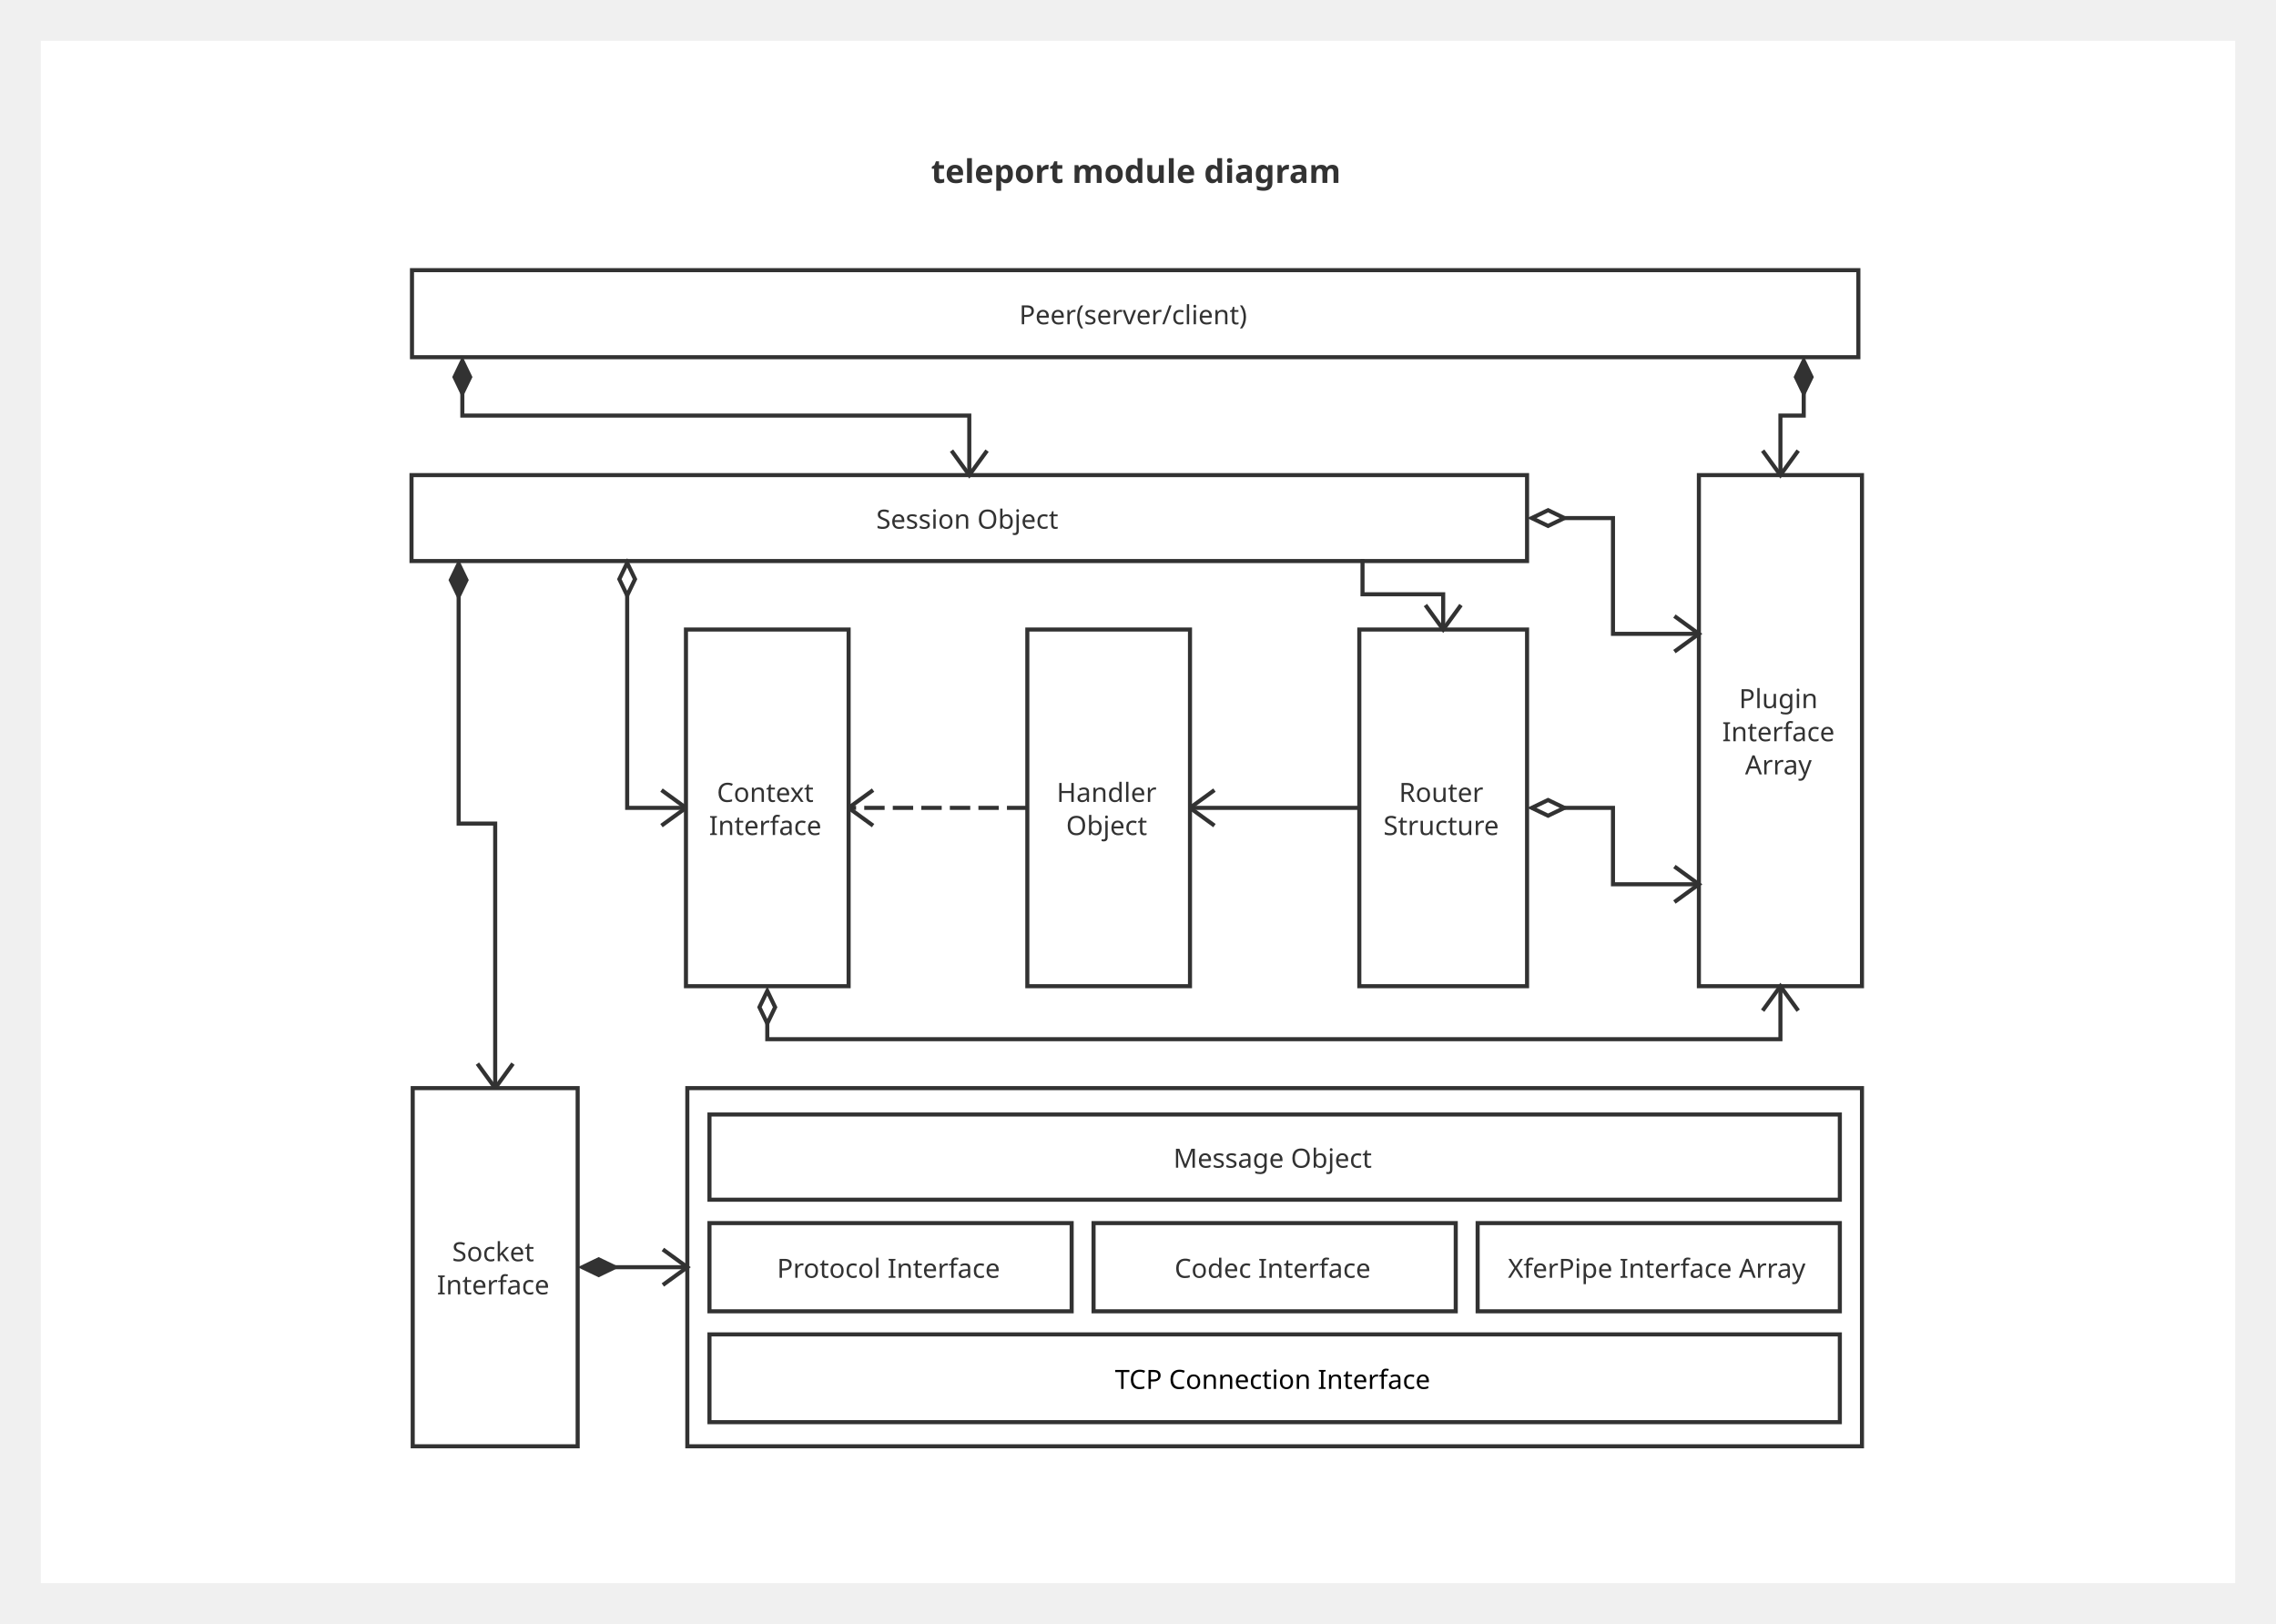
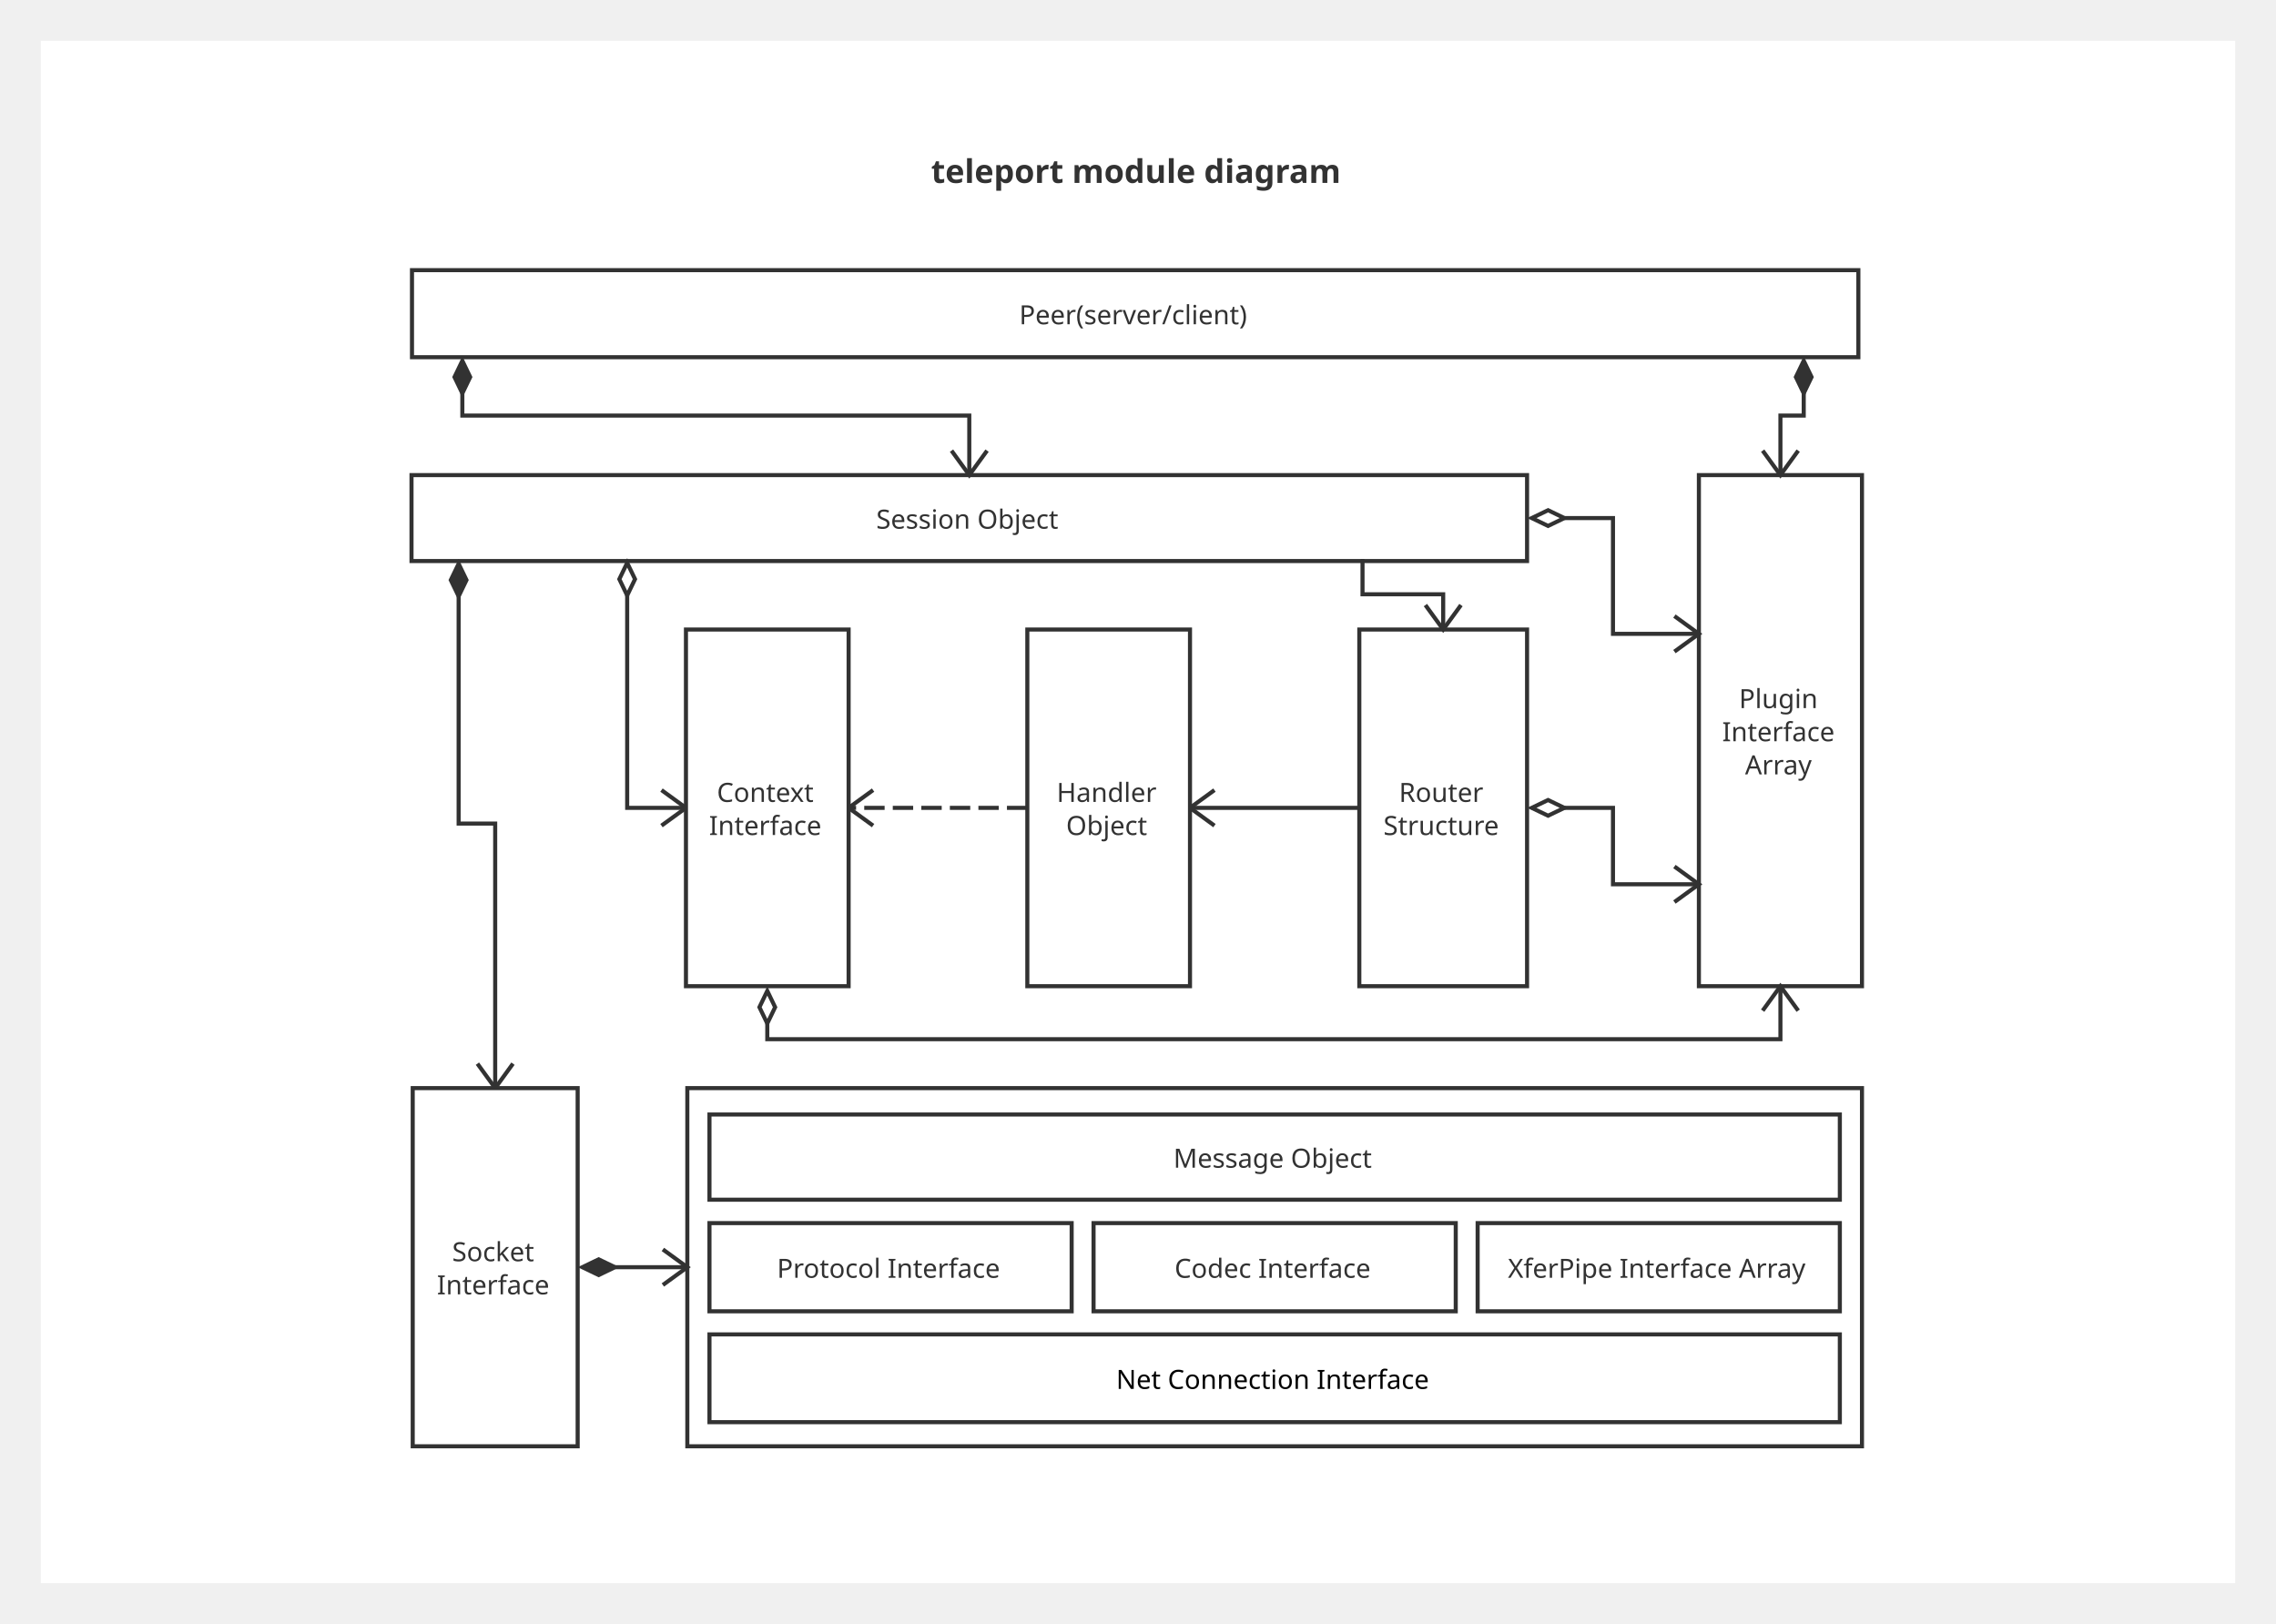
<svg xmlns="http://www.w3.org/2000/svg" id="processonSvg1000" viewBox="125.204 133.333 1116.463 796.667" width="1116.463" height="796.667">
  <defs id="ProcessOnDefs1001">
    <marker id="ProcessOnMarker1045" markerUnits="userSpaceOnUse" orient="auto" markerWidth="20.61" markerHeight="10.888" viewBox="-2.305 -1.591 20.61 10.888" refX="16.0" refY="3.853">
      <path id="ProcessOnPath1046" d="M0 3.853L8.0 0L16.0 3.853L8.0 7.705Z" stroke="#323232" stroke-width="2.0" fill="#323232" />
    </marker>
    <marker id="ProcessOnMarker1047" markerUnits="userSpaceOnUse" orient="auto" markerWidth="14.289" markerHeight="19.055" viewBox="-0.588 -0.809 14.289 19.055" refX="12.0" refY="8.719">
      <path id="ProcessOnPath1048" d="M0 0L12.0 8.719L0 17.437" stroke="#323232" stroke-width="2.0" fill="none" transform="matrix(1.0,0.0,0.0,1.0,0.0,0.0)" />
    </marker>
    <marker id="ProcessOnMarker1051" markerUnits="userSpaceOnUse" orient="auto" markerWidth="20.61" markerHeight="10.888" viewBox="-2.305 -1.591 20.61 10.888" refX="16.0" refY="3.853">
      <path id="ProcessOnPath1052" d="M0 3.853L8.0 0L16.0 3.853L8.0 7.705Z" stroke="#323232" stroke-width="2.0" fill="#fff" />
    </marker>
    <marker id="ProcessOnMarker1053" markerUnits="userSpaceOnUse" orient="auto" markerWidth="14.289" markerHeight="19.055" viewBox="-0.588 -0.809 14.289 19.055" refX="12.0" refY="8.719">
      <path id="ProcessOnPath1054" d="M0 0L12.0 8.719L0 17.437" stroke="#323232" stroke-width="2.0" fill="none" transform="matrix(1.0,0.0,0.0,1.0,0.0,0.0)" />
    </marker>
    <marker id="ProcessOnMarker1062" markerUnits="userSpaceOnUse" orient="auto" markerWidth="20.61" markerHeight="10.888" viewBox="-2.305 -1.591 20.61 10.888" refX="16.0" refY="3.853">
      <path id="ProcessOnPath1063" d="M0 3.853L8.0 0L16.0 3.853L8.0 7.705Z" stroke="#323232" stroke-width="2.0" fill="#323232" />
    </marker>
    <marker id="ProcessOnMarker1064" markerUnits="userSpaceOnUse" orient="auto" markerWidth="14.289" markerHeight="19.055" viewBox="-0.588 -0.809 14.289 19.055" refX="12.0" refY="8.719">
      <path id="ProcessOnPath1065" d="M0 0L12.0 8.719L0 17.437" stroke="#323232" stroke-width="2.0" fill="none" transform="matrix(1.0,0.0,0.0,1.0,0.0,0.0)" />
    </marker>
    <marker id="ProcessOnMarker1068" markerUnits="userSpaceOnUse" orient="auto" markerWidth="14.289" markerHeight="19.055" viewBox="-0.588 -0.809 14.289 19.055" refX="12.0" refY="8.719">
      <path id="ProcessOnPath1069" d="M0 0L12.0 8.719L0 17.437" stroke="#323232" stroke-width="2.0" fill="none" transform="matrix(1.0,0.0,0.0,1.0,0.0,0.0)" />
    </marker>
    <marker id="ProcessOnMarker1072" markerUnits="userSpaceOnUse" orient="auto" markerWidth="14.289" markerHeight="19.055" viewBox="-0.588 -0.809 14.289 19.055" refX="12.0" refY="8.719">
      <path id="ProcessOnPath1073" d="M0 0L12.0 8.719L0 17.437" stroke="#323232" stroke-width="2.0" fill="none" transform="matrix(1.0,0.0,0.0,1.0,0.0,0.0)" />
    </marker>
    <marker id="ProcessOnMarker1091" markerUnits="userSpaceOnUse" orient="auto" markerWidth="14.289" markerHeight="19.055" viewBox="-0.588 -0.809 14.289 19.055" refX="12.0" refY="8.719">
      <path id="ProcessOnPath1092" d="M0 0L12.0 8.719L0 17.437" stroke="#323232" stroke-width="2.0" fill="none" transform="matrix(1.0,0.0,0.0,1.0,0.0,0.0)" />
    </marker>
    <marker id="ProcessOnMarker1099" markerUnits="userSpaceOnUse" orient="auto" markerWidth="20.61" markerHeight="10.888" viewBox="-2.305 -1.591 20.61 10.888" refX="16.0" refY="3.853">
      <path id="ProcessOnPath1100" d="M0 3.853L8.0 0L16.0 3.853L8.0 7.705Z" stroke="#323232" stroke-width="2.0" fill="#323232" />
    </marker>
    <marker id="ProcessOnMarker1101" markerUnits="userSpaceOnUse" orient="auto" markerWidth="14.289" markerHeight="19.055" viewBox="-0.588 -0.809 14.289 19.055" refX="12.0" refY="8.719">
      <path id="ProcessOnPath1102" d="M0 0L12.0 8.719L0 17.437" stroke="#323232" stroke-width="2.0" fill="none" transform="matrix(1.0,0.0,0.0,1.0,0.0,0.0)" />
    </marker>
    <marker id="ProcessOnMarker1105" markerUnits="userSpaceOnUse" orient="auto" markerWidth="20.61" markerHeight="10.888" viewBox="-2.305 -1.591 20.61 10.888" refX="16.0" refY="3.853">
      <path id="ProcessOnPath1106" d="M0 3.853L8.0 0L16.0 3.853L8.0 7.705Z" stroke="#323232" stroke-width="2.0" fill="#323232" />
    </marker>
    <marker id="ProcessOnMarker1107" markerUnits="userSpaceOnUse" orient="auto" markerWidth="14.289" markerHeight="19.055" viewBox="-0.588 -0.809 14.289 19.055" refX="12.0" refY="8.719">
      <path id="ProcessOnPath1108" d="M0 0L12.0 8.719L0 17.437" stroke="#323232" stroke-width="2.0" fill="none" transform="matrix(1.0,0.0,0.0,1.0,0.0,0.0)" />
    </marker>
    <marker id="ProcessOnMarker1111" markerUnits="userSpaceOnUse" orient="auto" markerWidth="20.61" markerHeight="10.888" viewBox="-2.305 -1.591 20.61 10.888" refX="16.0" refY="3.853">
      <path id="ProcessOnPath1112" d="M0 3.853L8.0 0L16.0 3.853L8.0 7.705Z" stroke="#323232" stroke-width="2.0" fill="#fff" />
    </marker>
    <marker id="ProcessOnMarker1113" markerUnits="userSpaceOnUse" orient="auto" markerWidth="14.289" markerHeight="19.055" viewBox="-0.588 -0.809 14.289 19.055" refX="12.0" refY="8.719">
      <path id="ProcessOnPath1114" d="M0 0L12.0 8.719L0 17.437" stroke="#323232" stroke-width="2.0" fill="none" transform="matrix(1.0,0.0,0.0,1.0,0.0,0.0)" />
    </marker>
    <marker id="ProcessOnMarker1117" markerUnits="userSpaceOnUse" orient="auto" markerWidth="20.61" markerHeight="10.888" viewBox="-2.305 -1.591 20.61 10.888" refX="16.0" refY="3.853">
      <path id="ProcessOnPath1118" d="M0 3.853L8.0 0L16.0 3.853L8.0 7.705Z" stroke="#323232" stroke-width="2.0" fill="#fff" />
    </marker>
    <marker id="ProcessOnMarker1119" markerUnits="userSpaceOnUse" orient="auto" markerWidth="14.289" markerHeight="19.055" viewBox="-0.588 -0.809 14.289 19.055" refX="12.0" refY="8.719">
      <path id="ProcessOnPath1120" d="M0 0L12.0 8.719L0 17.437" stroke="#323232" stroke-width="2.0" fill="none" transform="matrix(1.0,0.0,0.0,1.0,0.0,0.0)" />
    </marker>
    <marker id="ProcessOnMarker1123" markerUnits="userSpaceOnUse" orient="auto" markerWidth="20.61" markerHeight="10.888" viewBox="-2.305 -1.591 20.61 10.888" refX="16.0" refY="3.853">
      <path id="ProcessOnPath1124" d="M0 3.853L8.0 0L16.0 3.853L8.0 7.705Z" stroke="#323232" stroke-width="2.0" fill="#fff" />
    </marker>
    <marker id="ProcessOnMarker1125" markerUnits="userSpaceOnUse" orient="auto" markerWidth="14.289" markerHeight="19.055" viewBox="-0.588 -0.809 14.289 19.055" refX="12.0" refY="8.719">
      <path id="ProcessOnPath1126" d="M0 0L12.0 8.719L0 17.437" stroke="#323232" stroke-width="2.0" fill="none" transform="matrix(1.0,0.0,0.0,1.0,0.0,0.0)" />
    </marker>
  </defs>
  <g id="ProcessOnG1002">
    <path id="ProcessOnPath1003" d="M125.204 133.333H1241.667V930.0H125.204V133.333Z" fill="none" />
    <g id="ProcessOnG1004">
      <g id="ProcessOnG1005" transform="matrix(1.0,0.0,0.0,1.0,145.2039,153.3333)" opacity="1.0">
        <path id="ProcessOnPath1006" d="M0.0 0.0L1076.463 0.0L1076.463 756.667L0.0 756.667Z" stroke="none" stroke-width="0.0" stroke-dasharray="none" opacity="1.0" fill="#ffffff" />
      </g>
      <g id="ProcessOnG1007" transform="matrix(1.0,0.0,0.0,1.0,462.3625,667.1458)" opacity="1.0">
        <path id="ProcessOnPath1008" d="M0.0 0.0L576.209 0.0L576.209 175.711L0.0 175.711Z" stroke="#323232" stroke-width="2.0" stroke-dasharray="none" opacity="1.0" fill="#ffffff" />
      </g>
      <g id="ProcessOnG1009" transform="matrix(1.0,0.0,0.0,1.0,958.5714,366.4116)" opacity="1.0">
        <path id="ProcessOnPath1010" d="M0.0 0.0L80.0 0.0L80.0 250.731L0.0 250.731Z" stroke="#323232" stroke-width="2.0" stroke-dasharray="none" opacity="1.0" fill="#ffffff" />
        <g id="ProcessOnG1011" transform="matrix(1.0,0.0,0.0,1.0,10.0,100.9906)">
          <text id="ProcessOnText1012" fill="#323232" font-size="13" x="29.0" y="13.325" font-family="微软雅黑" font-weight="normal" font-style="normal" text-decoration="none" family="微软雅黑" text-anchor="middle" size="13">Plugin</text>
          <text id="ProcessOnText1013" fill="#323232" font-size="13" x="29.0" y="29.575" font-family="微软雅黑" font-weight="normal" font-style="normal" text-decoration="none" family="微软雅黑" text-anchor="middle" size="13">Interface </text>
          <text id="ProcessOnText1014" fill="#323232" font-size="13" x="29.0" y="45.825" font-family="微软雅黑" font-weight="normal" font-style="normal" text-decoration="none" family="微软雅黑" text-anchor="middle" size="13">Array</text>
        </g>
      </g>
      <g id="ProcessOnG1015" transform="matrix(1.0,0.0,0.0,1.0,473.2217,680.0895)" opacity="1.0">
        <path id="ProcessOnPath1016" d="M0.0 0.0L554.491 0.0L554.491 41.801L0.0 41.801Z" stroke="#323232" stroke-width="2.0" stroke-dasharray="none" opacity="1.0" fill="#ffffff" />
        <g id="ProcessOnG1017" transform="matrix(1.0,0.0,0.0,1.0,10.0,12.77526)">
          <text id="ProcessOnText1018" fill="#323232" font-size="13" x="266.245" y="13.325" font-family="微软雅黑" font-weight="normal" font-style="normal" text-decoration="none" family="微软雅黑" text-anchor="middle" size="13">Message Object</text>
        </g>
      </g>
      <g id="ProcessOnG1019" transform="matrix(1.0,0.0,0.0,1.0,473.2217,733.3687)" opacity="1.0">
        <path id="ProcessOnPath1020" d="M0.0 0.0L177.669 0.0L177.669 43.266L0.0 43.266Z" stroke="#323232" stroke-width="2.0" stroke-dasharray="none" opacity="1.0" fill="#ffffff" />
        <g id="ProcessOnG1021" transform="matrix(1.0,0.0,0.0,1.0,10.0,13.5078)">
          <text id="ProcessOnText1022" fill="#323232" font-size="13" x="77.835" y="13.325" font-family="微软雅黑" font-weight="normal" font-style="normal" text-decoration="none" family="微软雅黑" text-anchor="middle" size="13">Protocol Interface</text>
        </g>
      </g>
      <g id="ProcessOnG1023" transform="matrix(1.0,0.0,0.0,1.0,661.6324,733.3687)" opacity="1.0">
        <path id="ProcessOnPath1024" d="M0.0 0.0L177.669 0.0L177.669 43.266L0.0 43.266Z" stroke="#323232" stroke-width="2.0" stroke-dasharray="none" opacity="1.0" fill="#ffffff" />
        <g id="ProcessOnG1025" transform="matrix(1.0,0.0,0.0,1.0,10.0,13.5078)">
          <text id="ProcessOnText1026" fill="#323232" font-size="13" x="77.835" y="13.325" font-family="微软雅黑" font-weight="normal" font-style="normal" text-decoration="none" family="微软雅黑" text-anchor="middle" size="13">Codec Interface</text>
        </g>
      </g>
      <g id="ProcessOnG1027" transform="matrix(1.0,0.0,0.0,1.0,850.0432,733.3687)" opacity="1.0">
        <path id="ProcessOnPath1028" d="M0.0 0.0L177.669 0.0L177.669 43.266L0.0 43.266Z" stroke="#323232" stroke-width="2.0" stroke-dasharray="none" opacity="1.0" fill="#ffffff" />
        <g id="ProcessOnG1029" transform="matrix(1.0,0.0,0.0,1.0,10.0,13.5078)">
          <text id="ProcessOnText1030" fill="#323232" font-size="13" x="77.835" y="13.325" font-family="微软雅黑" font-weight="normal" font-style="normal" text-decoration="none" family="微软雅黑" text-anchor="middle" size="13">XferPipe Interface Array</text>
        </g>
      </g>
      <g id="ProcessOnG1031" transform="matrix(1.0,0.0,0.0,1.0,520.1922,190.1374)" opacity="1.0">
        <path id="ProcessOnPath1032" d="M0.0 0.0L326.486 0.0L326.486 53.077L0.0 53.077Z" stroke="none" stroke-width="0.0" stroke-dasharray="none" opacity="1.0" fill="none" />
        <g id="ProcessOnG1033" transform="matrix(1.0,0.0,0.0,1.0,0.0,16.53846)">
          <text id="ProcessOnText1034" fill="#323232" font-size="16" x="162.243" y="16.4" font-family="微软雅黑" font-weight="bold" font-style="normal" text-decoration="none" family="微软雅黑" text-anchor="middle" size="16">teleport module diagram</text>
        </g>
      </g>
      <g id="ProcessOnG1035" transform="matrix(1.0,0.0,0.0,1.0,473.2217,787.9657)" opacity="1.0">
        <path id="ProcessOnPath1036" d="M0.0 0.0L554.491 0.0L554.491 43.06L0.0 43.06Z" stroke="#323232" stroke-width="2.0" stroke-dasharray="none" opacity="1.0" fill="#ffffff" />
        <g id="ProcessOnG1037" transform="matrix(1.0,0.0,0.0,1.0,10.0,13.40479)">
-           <text id="ProcessOnText1038" fill="#000000" font-size="13" x="266.245" y="13.325" font-family="微软雅黑" font-weight="normal" font-style="normal" text-decoration="none" family="微软雅黑" text-anchor="middle" size="13">TCP Connection Interface</text>
+           <text id="ProcessOnText1038" fill="#000000" font-size="13" x="266.245" y="13.325" font-family="微软雅黑" font-weight="normal" font-style="normal" text-decoration="none" family="微软雅黑" text-anchor="middle" size="13">Net Connection Interface</text>
        </g>
      </g>
      <g id="ProcessOnG1039" transform="matrix(1.0,0.0,0.0,1.0,327.0638,366.4116)" opacity="1.0">
        <path id="ProcessOnPath1040" d="M0.0 0.0L547.222 0.0L547.222 42.16L0.0 42.16Z" stroke="#323232" stroke-width="2.0" stroke-dasharray="none" opacity="1.0" fill="#ffffff" />
        <g id="ProcessOnG1041" transform="matrix(1.0,0.0,0.0,1.0,10.0,12.95493)">
          <text id="ProcessOnText1042" fill="#323232" font-size="13" x="262.611" y="13.325" font-family="微软雅黑" font-weight="normal" font-style="normal" text-decoration="none" family="微软雅黑" text-anchor="middle" size="13">Session Object</text>
        </g>
      </g>
      <g id="ProcessOnG1043">
        <path id="ProcessOnPath1044" d="M350.182 425.887L350.182 537.364L368.113 537.364L368.113 667.146" stroke="#323232" stroke-width="2.0" stroke-dasharray="none" fill="none" marker-start="url(#ProcessOnMarker1045)" marker-end="url(#ProcessOnMarker1047)" />
      </g>
      <g id="ProcessOnG1049">
        <path id="ProcessOnPath1050" d="M432.857 425.448L432.857 529.657L461.689 529.657" stroke="#323232" stroke-width="2.0" stroke-dasharray="none" fill="none" marker-start="url(#ProcessOnMarker1051)" marker-end="url(#ProcessOnMarker1053)" />
      </g>
      <g id="ProcessOnG1055" transform="matrix(1.0,0.0,0.0,1.0,327.6552,667.1458)" opacity="1.0">
        <path id="ProcessOnPath1056" d="M0.0 0.0L80.916 0.0L80.916 175.711L0.0 175.711Z" stroke="#323232" stroke-width="2.0" stroke-dasharray="none" opacity="1.0" fill="#ffffff" />
        <g id="ProcessOnG1057" transform="matrix(1.0,0.0,0.0,1.0,10.0,71.60567)">
          <text id="ProcessOnText1058" fill="#323232" font-size="13" x="29.458" y="13.325" font-family="微软雅黑" font-weight="normal" font-style="normal" text-decoration="none" family="微软雅黑" text-anchor="middle" size="13">Socket</text>
          <text id="ProcessOnText1059" fill="#323232" font-size="13" x="29.458" y="29.575" font-family="微软雅黑" font-weight="normal" font-style="normal" text-decoration="none" family="微软雅黑" text-anchor="middle" size="13">Interface</text>
        </g>
      </g>
      <g id="ProcessOnG1060">
        <path id="ProcessOnPath1061" d="M426.876 755.001L435.467 755.001L435.467 755.001L462.363 755.001" stroke="#323232" stroke-width="2.0" stroke-dasharray="none" fill="none" marker-start="url(#ProcessOnMarker1062)" marker-end="url(#ProcessOnMarker1064)" />
      </g>
      <g id="ProcessOnG1066">
        <path id="ProcessOnPath1067" d="M792.0 529.657L750.47 529.657L750.47 529.657L708.94 529.657" stroke="#323232" stroke-width="2.0" stroke-dasharray="none" fill="none" marker-end="url(#ProcessOnMarker1068)" />
      </g>
      <g id="ProcessOnG1070">
        <path id="ProcessOnPath1071" d="M629.146 529.657L585.315 529.657L585.315 529.657L541.483 529.657" stroke="#323232" stroke-width="2.0" stroke-dasharray="10.0 4.0" fill="none" marker-end="url(#ProcessOnMarker1072)" />
      </g>
      <g id="ProcessOnG1074" transform="matrix(1.0,0.0,0.0,1.0,461.6893,442.1711)" opacity="1.0">
        <path id="ProcessOnPath1075" d="M0.0 0.0L79.794 0.0L79.794 174.972L0.0 174.972Z" stroke="#323232" stroke-width="2.0" stroke-dasharray="none" opacity="1.0" fill="#ffffff" />
        <g id="ProcessOnG1076" transform="matrix(1.0,0.0,0.0,1.0,10.0,71.2359)">
          <text id="ProcessOnText1077" fill="#323232" font-size="13" x="28.897" y="13.325" font-family="微软雅黑" font-weight="normal" font-style="normal" text-decoration="none" family="微软雅黑" text-anchor="middle" size="13">Context</text>
          <text id="ProcessOnText1078" fill="#323232" font-size="13" x="28.897" y="29.575" font-family="微软雅黑" font-weight="normal" font-style="normal" text-decoration="none" family="微软雅黑" text-anchor="middle" size="13">Interface</text>
        </g>
      </g>
      <g id="ProcessOnG1079" transform="matrix(1.0,0.0,0.0,1.0,629.1464,442.1711)" opacity="1.0">
        <path id="ProcessOnPath1080" d="M0.0 0.0L79.794 0.0L79.794 174.972L0.0 174.972Z" stroke="#323232" stroke-width="2.0" stroke-dasharray="none" opacity="1.0" fill="#ffffff" />
        <g id="ProcessOnG1081" transform="matrix(1.0,0.0,0.0,1.0,10.0,71.2359)">
          <text id="ProcessOnText1082" fill="#323232" font-size="13" x="28.897" y="13.325" font-family="微软雅黑" font-weight="normal" font-style="normal" text-decoration="none" family="微软雅黑" text-anchor="middle" size="13">Handler </text>
          <text id="ProcessOnText1083" fill="#323232" font-size="13" x="28.897" y="29.575" font-family="微软雅黑" font-weight="normal" font-style="normal" text-decoration="none" family="微软雅黑" text-anchor="middle" size="13">Object</text>
        </g>
      </g>
      <g id="ProcessOnG1084" transform="matrix(1.0,0.0,0.0,1.0,792.0,442.1711)" opacity="1.0">
        <path id="ProcessOnPath1085" d="M0.0 0.0L82.286 0.0L82.286 174.972L0.0 174.972Z" stroke="#323232" stroke-width="2.0" stroke-dasharray="none" opacity="1.0" fill="#ffffff" />
        <g id="ProcessOnG1086" transform="matrix(1.0,0.0,0.0,1.0,10.0,71.2359)">
          <text id="ProcessOnText1087" fill="#323232" font-size="13" x="30.143" y="13.325" font-family="微软雅黑" font-weight="normal" font-style="normal" text-decoration="none" family="微软雅黑" text-anchor="middle" size="13">Router </text>
          <text id="ProcessOnText1088" fill="#323232" font-size="13" x="30.143" y="29.575" font-family="微软雅黑" font-weight="normal" font-style="normal" text-decoration="none" family="微软雅黑" text-anchor="middle" size="13">Structure</text>
        </g>
      </g>
      <g id="ProcessOnG1089">
        <path id="ProcessOnPath1090" d="M793.568 407.582L793.568 424.877L833.143 424.877L833.143 442.171" stroke="#323232" stroke-width="2.0" stroke-dasharray="none" fill="none" marker-end="url(#ProcessOnMarker1091)" />
      </g>
      <g id="ProcessOnG1093" transform="matrix(1.0,0.0,0.0,1.0,327.3003,265.8649)" opacity="1.0">
        <path id="ProcessOnPath1094" d="M0.0 0.0L709.503 0.0L709.503 42.707L0.0 42.707Z" stroke="#323232" stroke-width="2.0" stroke-dasharray="none" opacity="1.0" fill="#ffffff" />
        <g id="ProcessOnG1095" transform="matrix(1.0,0.0,0.0,1.0,10.0,13.22826)">
          <text id="ProcessOnText1096" fill="#323232" font-size="13" x="343.752" y="13.325" font-family="微软雅黑" font-weight="normal" font-style="normal" text-decoration="none" family="微软雅黑" text-anchor="middle" size="13">Peer(server/client)</text>
        </g>
      </g>
      <g id="ProcessOnG1097">
        <path id="ProcessOnPath1098" d="M352.0 326.305L352.0 337.206L600.675 337.206L600.675 366.412" stroke="#323232" stroke-width="2.0" stroke-dasharray="none" fill="none" marker-start="url(#ProcessOnMarker1099)" marker-end="url(#ProcessOnMarker1101)" />
      </g>
      <g id="ProcessOnG1103">
        <path id="ProcessOnPath1104" d="M1010.0 326.305L1010.0 337.206L998.571 337.206L998.571 366.412" stroke="#323232" stroke-width="2.0" stroke-dasharray="none" fill="none" marker-start="url(#ProcessOnMarker1105)" marker-end="url(#ProcessOnMarker1107)" />
      </g>
      <g id="ProcessOnG1109">
        <path id="ProcessOnPath1110" d="M892.59 387.491L916.429 387.491L916.429 444.286L958.571 444.286" stroke="#323232" stroke-width="2.0" stroke-dasharray="none" fill="none" marker-start="url(#ProcessOnMarker1111)" marker-end="url(#ProcessOnMarker1113)" />
      </g>
      <g id="ProcessOnG1115">
        <path id="ProcessOnPath1116" d="M892.59 529.657L916.429 529.657L916.429 567.143L958.571 567.143" stroke="#323232" stroke-width="2.0" stroke-dasharray="none" fill="none" marker-start="url(#ProcessOnMarker1117)" marker-end="url(#ProcessOnMarker1119)" />
      </g>
      <g id="ProcessOnG1121">
        <path id="ProcessOnPath1122" d="M501.586 635.448L501.586 643.143L998.571 643.143L998.571 617.143" stroke="#323232" stroke-width="2.0" stroke-dasharray="none" fill="none" marker-start="url(#ProcessOnMarker1123)" marker-end="url(#ProcessOnMarker1125)" />
      </g>
    </g>
  </g>
</svg>
